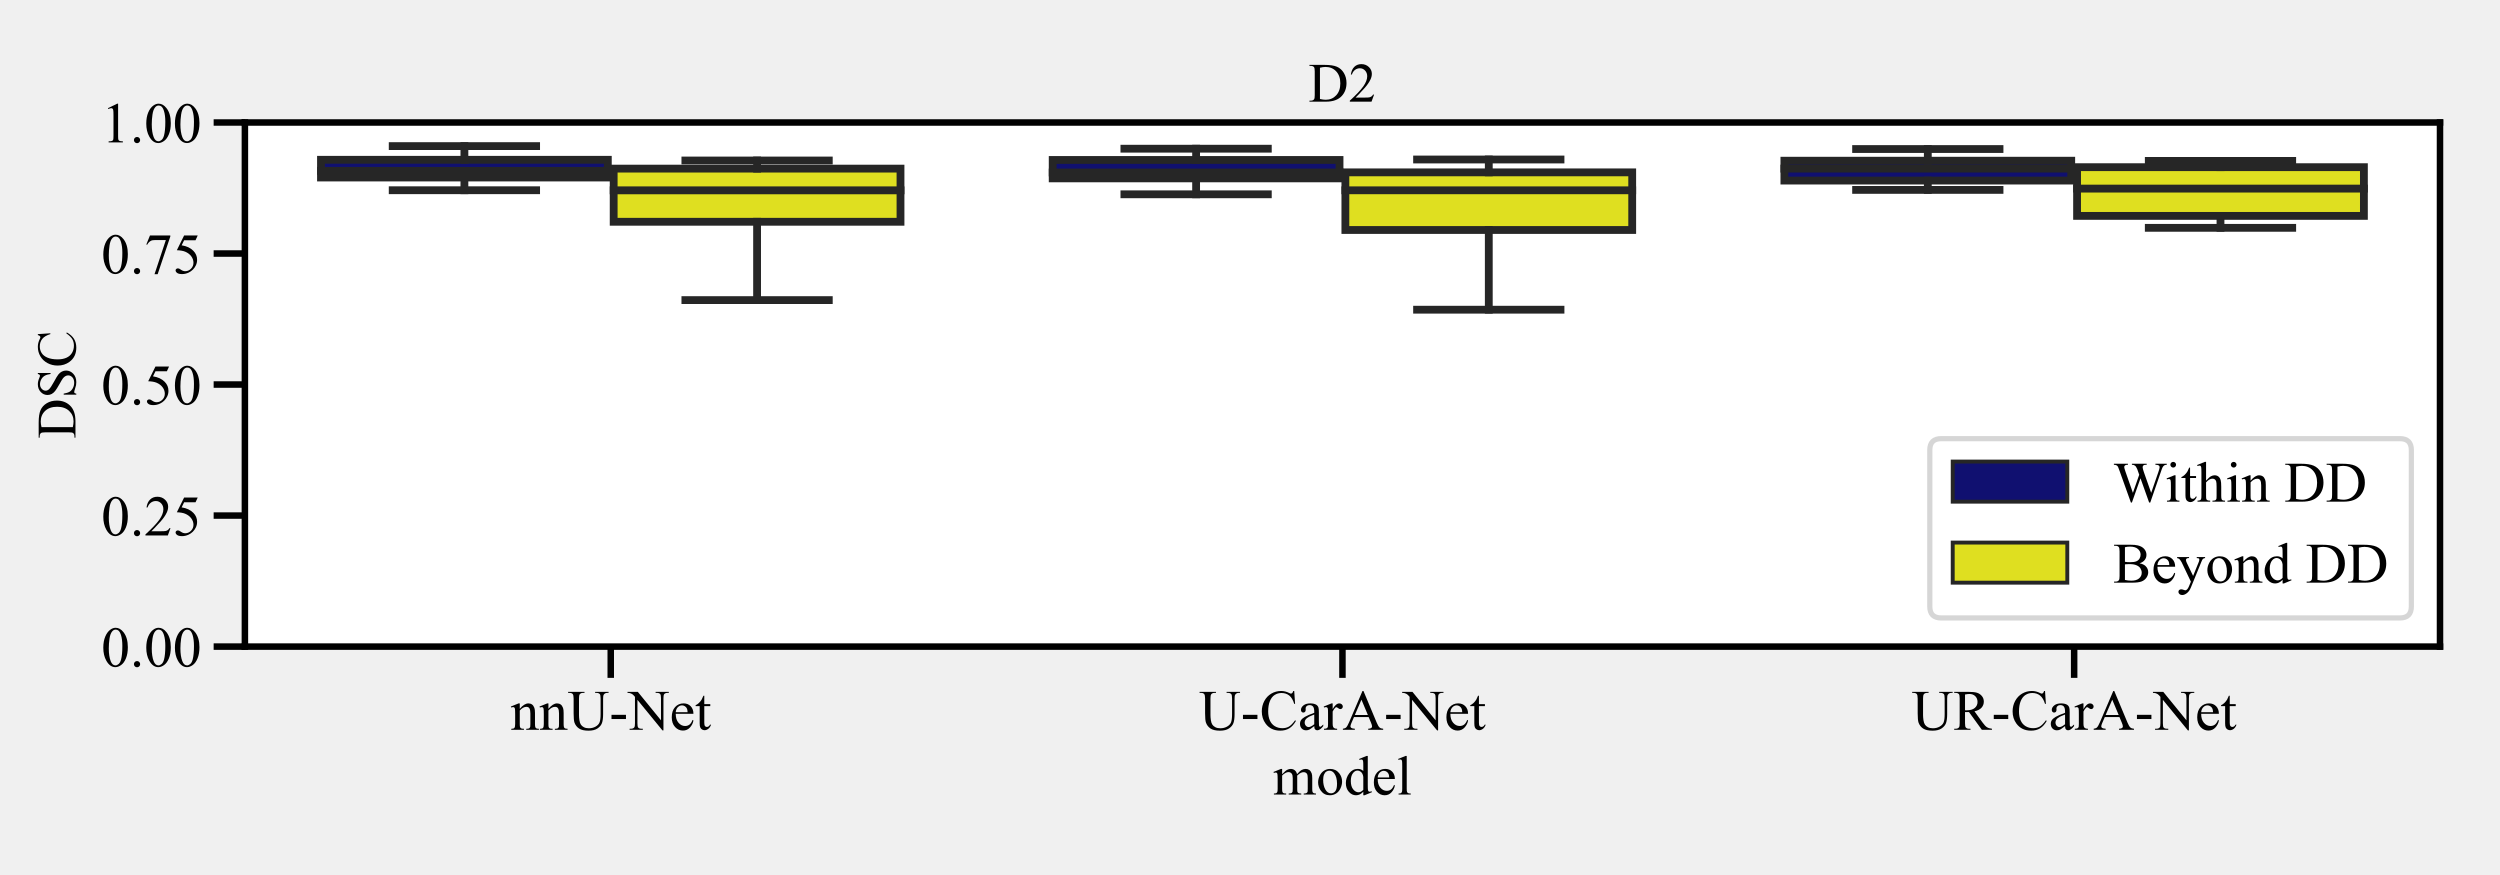
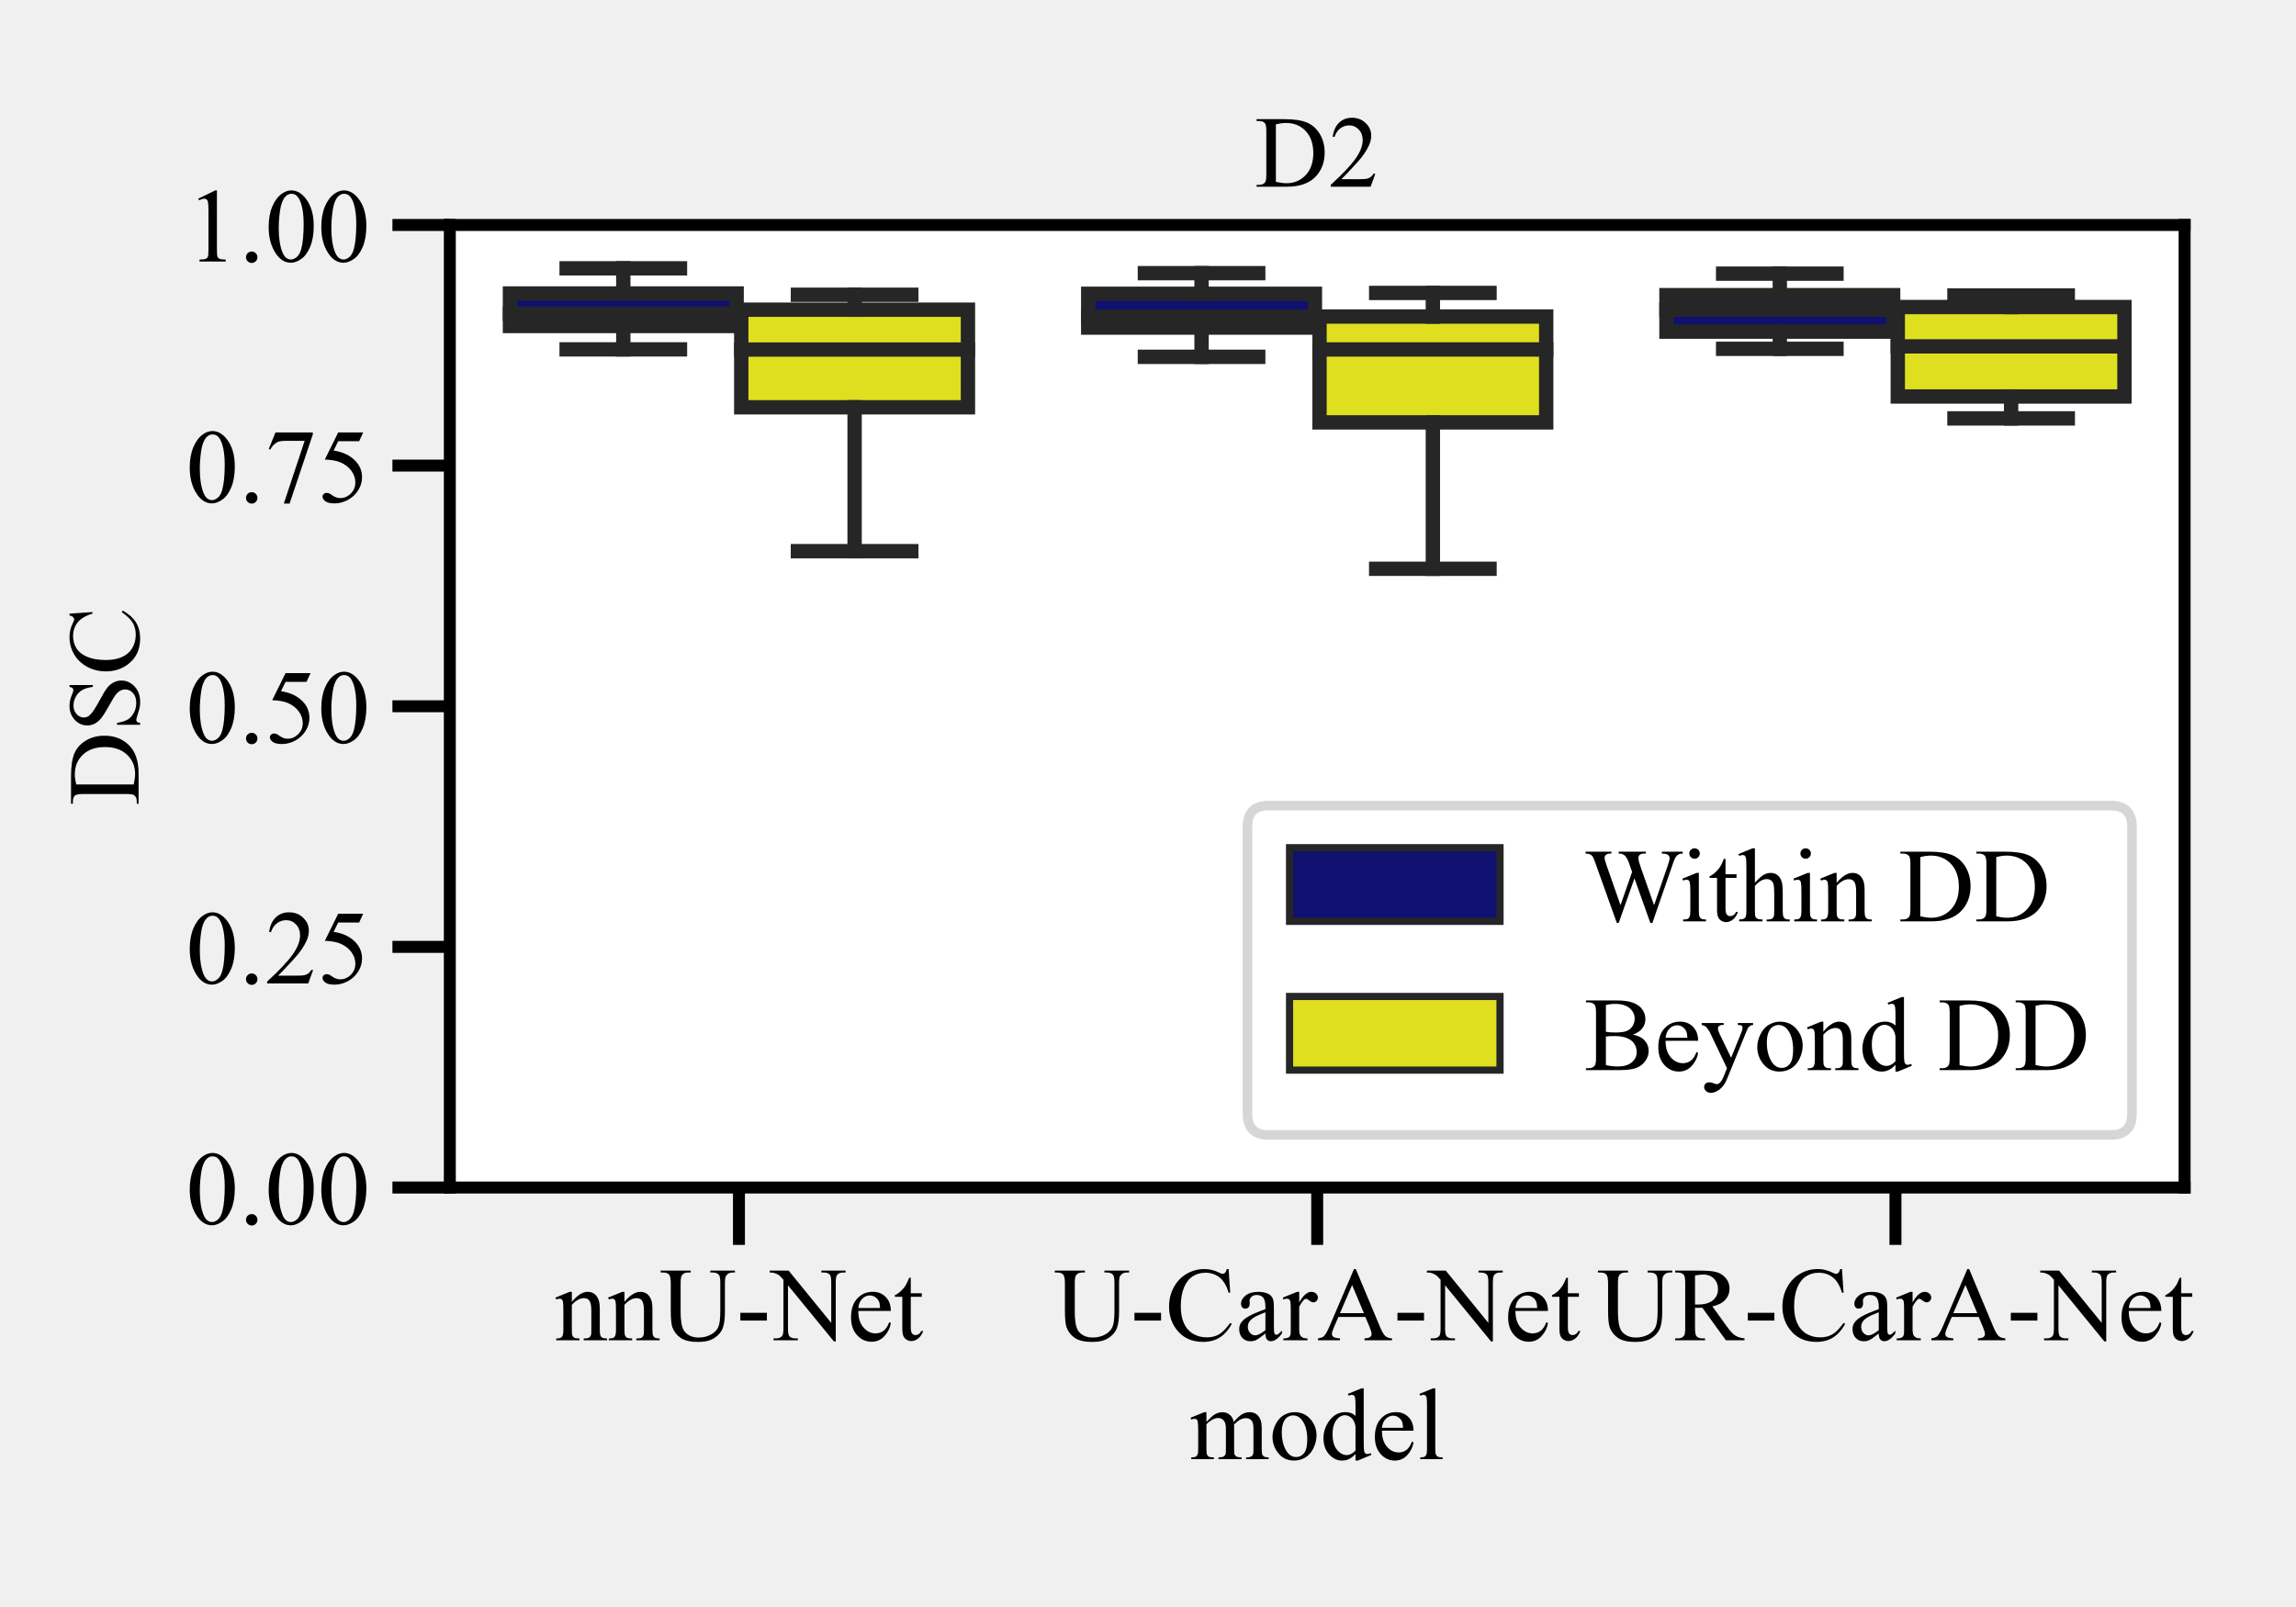
- <svg xmlns="http://www.w3.org/2000/svg" xmlns:xlink="http://www.w3.org/1999/xlink" width="720pt" height="252pt" viewBox="0 0 720 252" version="1.1">
+ <svg xmlns="http://www.w3.org/2000/svg" xmlns:xlink="http://www.w3.org/1999/xlink" width="360pt" height="252pt" viewBox="0 0 360 252" version="1.1">
  <defs>
    <style type="text/css">*{stroke-linejoin: round; stroke-linecap: butt}</style>
  </defs>
  <g id="figure_1">
    <g id="patch_1">
-       <path d="M 0 252  L 720 252  L 720 0  L 0 0  L 0 252  z " style="fill: none" />
+       <path d="M 0 252  L 360 252  L 360 0  L 0 0  L 0 252  z " style="fill: none" />
    </g>
    <g id="axes_1">
      <g id="patch_2">
-         <path d="M 70.53 186.22  L 702.72 186.22  L 702.72 35.28  L 70.53 35.28  z " style="fill: #ffffff" />
+         <path d="M 70.53 186.22  L 342.533 186.22  L 342.533 35.28  L 70.53 35.28  z " style="fill: #ffffff" />
      </g>
      <g id="patch_3">
-         <path d="M 92.446 51.12  L 175.052 51.12  L 175.052 46.022  L 92.446 46.022  L 92.446 51.12  z " clip-path="url(#pc4325a1f5c)" style="fill: #101070; stroke: #262626; stroke-width: 2.25; stroke-linejoin: miter" />
+         <path d="M 79.959 51.12  L 115.501 51.12  L 115.501 46.022  L 79.959 46.022  L 79.959 51.12  z " clip-path="url(#p9174e1ffec)" style="fill: #101070; stroke: #262626; stroke-width: 2.25; stroke-linejoin: miter" />
      </g>
      <g id="patch_4">
-         <path d="M 176.738 63.871  L 259.344 63.871  L 259.344 48.563  L 176.738 48.563  L 176.738 63.871  z " clip-path="url(#pc4325a1f5c)" style="fill: #dfdf20; stroke: #262626; stroke-width: 2.25; stroke-linejoin: miter" />
+         <path d="M 116.226 63.871  L 151.768 63.871  L 151.768 48.563  L 116.226 48.563  L 116.226 63.871  z " clip-path="url(#p9174e1ffec)" style="fill: #dfdf20; stroke: #262626; stroke-width: 2.25; stroke-linejoin: miter" />
      </g>
      <g id="patch_5">
-         <path d="M 303.176 51.37  L 385.782 51.37  L 385.782 46.071  L 303.176 46.071  L 303.176 51.37  z " clip-path="url(#pc4325a1f5c)" style="fill: #101070; stroke: #262626; stroke-width: 2.25; stroke-linejoin: miter" />
+         <path d="M 170.627 51.37  L 206.169 51.37  L 206.169 46.071  L 170.627 46.071  L 170.627 51.37  z " clip-path="url(#p9174e1ffec)" style="fill: #101070; stroke: #262626; stroke-width: 2.25; stroke-linejoin: miter" />
      </g>
      <g id="patch_6">
-         <path d="M 387.468 66.237  L 470.074 66.237  L 470.074 49.638  L 387.468 49.638  L 387.468 66.237  z " clip-path="url(#pc4325a1f5c)" style="fill: #dfdf20; stroke: #262626; stroke-width: 2.25; stroke-linejoin: miter" />
+         <path d="M 206.894 66.237  L 242.436 66.237  L 242.436 49.638  L 206.894 49.638  L 206.894 66.237  z " clip-path="url(#p9174e1ffec)" style="fill: #dfdf20; stroke: #262626; stroke-width: 2.25; stroke-linejoin: miter" />
      </g>
      <g id="patch_7">
-         <path d="M 513.906 52.004  L 596.512 52.004  L 596.512 46.284  L 513.906 46.284  L 513.906 52.004  z " clip-path="url(#pc4325a1f5c)" style="fill: #101070; stroke: #262626; stroke-width: 2.25; stroke-linejoin: miter" />
+         <path d="M 261.294 52.004  L 296.836 52.004  L 296.836 46.284  L 261.294 46.284  L 261.294 52.004  z " clip-path="url(#p9174e1ffec)" style="fill: #101070; stroke: #262626; stroke-width: 2.25; stroke-linejoin: miter" />
      </g>
      <g id="patch_8">
-         <path d="M 598.198 62.176  L 680.804 62.176  L 680.804 48.147  L 598.198 48.147  L 598.198 62.176  z " clip-path="url(#pc4325a1f5c)" style="fill: #dfdf20; stroke: #262626; stroke-width: 2.25; stroke-linejoin: miter" />
+         <path d="M 297.561 62.176  L 333.103 62.176  L 333.103 48.147  L 297.561 48.147  L 297.561 62.176  z " clip-path="url(#p9174e1ffec)" style="fill: #dfdf20; stroke: #262626; stroke-width: 2.25; stroke-linejoin: miter" />
      </g>
      <g id="patch_9">
-         <path d="M 175.895 186.22  L 175.895 186.22  L 175.895 186.22  L 175.895 186.22  z " clip-path="url(#pc4325a1f5c)" style="fill: #101070; stroke: #262626; stroke-width: 1.125; stroke-linejoin: miter" />
+         <path d="M 115.864 186.22  L 115.864 186.22  L 115.864 186.22  L 115.864 186.22  z " clip-path="url(#p9174e1ffec)" style="fill: #101070; stroke: #262626; stroke-width: 1.125; stroke-linejoin: miter" />
      </g>
      <g id="patch_10">
-         <path d="M 175.895 186.22  L 175.895 186.22  L 175.895 186.22  L 175.895 186.22  z " clip-path="url(#pc4325a1f5c)" style="fill: #dfdf20; stroke: #262626; stroke-width: 1.125; stroke-linejoin: miter" />
+         <path d="M 115.864 186.22  L 115.864 186.22  L 115.864 186.22  L 115.864 186.22  z " clip-path="url(#p9174e1ffec)" style="fill: #dfdf20; stroke: #262626; stroke-width: 1.125; stroke-linejoin: miter" />
      </g>
      <g id="matplotlib.axis_1">
        <g id="xtick_1">
          <g id="line2d_1">
            <defs>
-               <path id="m56b813effb" d="M 0 0  L 0 9  " style="stroke: #000000; stroke-width: 1.875" />
-             </defs>
-             <g>
-               <use xlink:href="#m56b813effb" x="175.895" y="186.22" style="stroke: #000000; stroke-width: 1.875" />
+               <path id="mfddfbe7cf3" d="M 0 0  L 0 9  " style="stroke: #000000; stroke-width: 1.875" />
+             </defs>
+             <g>
+               <use xlink:href="#mfddfbe7cf3" x="115.864" y="186.22" style="stroke: #000000; stroke-width: 1.875" />
            </g>
          </g>
          <g id="text_1">
-             <g transform="translate(147.0277 210.1772)scale(0.165 -0.165)">
+             <g transform="translate(86.99648 210.1772)scale(0.165 -0.165)">
              <defs>
                <path id="TimesNewRomanPSMT-6e" d="M 1034 2341  Q 1538 2947 1994 2947  Q 2228 2947 2397 2830  Q 2566 2713 2666 2444  Q 2734 2256 2734 1869  L 2734 647  Q 2734 375 2778 278  Q 2813 200 2889 156  Q 2966 113 3172 113  L 3172 0  L 1756 0  L 1756 113  L 1816 113  Q 2016 113 2095 173  Q 2175 234 2206 353  Q 2219 400 2219 647  L 2219 1819  Q 2219 2209 2117 2386  Q 2016 2563 1775 2563  Q 1403 2563 1034 2156  L 1034 647  Q 1034 356 1069 288  Q 1113 197 1189 155  Q 1266 113 1500 113  L 1500 0  L 84 0  L 84 113  L 147 113  Q 366 113 442 223  Q 519 334 519 647  L 519 1709  Q 519 2225 495 2337  Q 472 2450 423 2490  Q 375 2531 294 2531  Q 206 2531 84 2484  L 38 2597  L 900 2947  L 1034 2947  L 1034 2341  z " transform="scale(0.015625)" />
                <path id="TimesNewRomanPSMT-55" d="M 3053 4122  L 3053 4238  L 4553 4238  L 4553 4122  L 4394 4122  Q 4144 4122 4009 3913  Q 3944 3816 3944 3463  L 3944 1744  Q 3944 1106 3817 754  Q 3691 403 3320 151  Q 2950 -100 2313 -100  Q 1619 -100 1259 140  Q 900 381 750 788  Q 650 1066 650 1831  L 650 3488  Q 650 3878 542 4000  Q 434 4122 194 4122  L 34 4122  L 34 4238  L 1866 4238  L 1866 4122  L 1703 4122  Q 1441 4122 1328 3956  Q 1250 3844 1250 3488  L 1250 1641  Q 1250 1394 1295 1075  Q 1341 756 1459 578  Q 1578 400 1801 284  Q 2025 169 2350 169  Q 2766 169 3094 350  Q 3422 531 3542 814  Q 3663 1097 3663 1772  L 3663 3488  Q 3663 3884 3575 3984  Q 3453 4122 3213 4122  L 3053 4122  z " transform="scale(0.015625)" />
                <path id="TimesNewRomanPSMT-2d" d="M 259 1672  L 1875 1672  L 1875 1200  L 259 1200  L 259 1672  z " transform="scale(0.015625)" />
                <path id="TimesNewRomanPSMT-4e" d="M -84 4238  L 1066 4238  L 3656 1059  L 3656 3503  Q 3656 3894 3569 3991  Q 3453 4122 3203 4122  L 3056 4122  L 3056 4238  L 4531 4238  L 4531 4122  L 4381 4122  Q 4113 4122 4000 3959  Q 3931 3859 3931 3503  L 3931 -69  L 3819 -69  L 1025 3344  L 1025 734  Q 1025 344 1109 247  Q 1228 116 1475 116  L 1625 116  L 1625 0  L 150 0  L 150 116  L 297 116  Q 569 116 681 278  Q 750 378 750 734  L 750 3681  Q 566 3897 470 3965  Q 375 4034 191 4094  Q 100 4122 -84 4122  L -84 4238  z " transform="scale(0.015625)" />
                <path id="TimesNewRomanPSMT-65" d="M 681 1784  Q 678 1147 991 784  Q 1303 422 1725 422  Q 2006 422 2214 576  Q 2422 731 2563 1106  L 2659 1044  Q 2594 616 2278 264  Q 1963 -88 1488 -88  Q 972 -88 605 314  Q 238 716 238 1394  Q 238 2128 614 2539  Q 991 2950 1559 2950  Q 2041 2950 2350 2633  Q 2659 2316 2659 1784  L 681 1784  z M 681 1966  L 2006 1966  Q 1991 2241 1941 2353  Q 1863 2528 1708 2628  Q 1553 2728 1384 2728  Q 1125 2728 920 2526  Q 716 2325 681 1966  z " transform="scale(0.015625)" />
                <path id="TimesNewRomanPSMT-74" d="M 1031 3803  L 1031 2863  L 1700 2863  L 1700 2644  L 1031 2644  L 1031 788  Q 1031 509 1111 412  Q 1191 316 1316 316  Q 1419 316 1516 380  Q 1613 444 1666 569  L 1788 569  Q 1678 263 1478 108  Q 1278 -47 1066 -47  Q 922 -47 784 33  Q 647 113 581 261  Q 516 409 516 719  L 516 2644  L 63 2644  L 63 2747  Q 234 2816 414 2980  Q 594 3144 734 3369  Q 806 3488 934 3803  L 1031 3803  z " transform="scale(0.015625)" />
              </defs>
              <use xlink:href="#TimesNewRomanPSMT-6e" />
              <use xlink:href="#TimesNewRomanPSMT-6e" x="50" />
              <use xlink:href="#TimesNewRomanPSMT-55" x="100" />
              <use xlink:href="#TimesNewRomanPSMT-2d" x="172.217" />
              <use xlink:href="#TimesNewRomanPSMT-4e" x="205.518" />
              <use xlink:href="#TimesNewRomanPSMT-65" x="277.734" />
              <use xlink:href="#TimesNewRomanPSMT-74" x="322.119" />
            </g>
          </g>
        </g>
        <g id="xtick_2">
          <g id="line2d_2">
            <g>
-               <use xlink:href="#m56b813effb" x="386.625" y="186.22" style="stroke: #000000; stroke-width: 1.875" />
+               <use xlink:href="#mfddfbe7cf3" x="206.531" y="186.22" style="stroke: #000000; stroke-width: 1.875" />
            </g>
          </g>
          <g id="text_2">
-             <g transform="translate(345.3905 210.1772)scale(0.165 -0.165)">
+             <g transform="translate(165.2967 210.1772)scale(0.165 -0.165)">
              <defs>
                <path id="TimesNewRomanPSMT-43" d="M 3853 4334  L 3950 2894  L 3853 2894  Q 3659 3541 3300 3825  Q 2941 4109 2438 4109  Q 2016 4109 1675 3895  Q 1334 3681 1139 3212  Q 944 2744 944 2047  Q 944 1472 1128 1050  Q 1313 628 1683 403  Q 2053 178 2528 178  Q 2941 178 3256 354  Q 3572 531 3950 1056  L 4047 994  Q 3728 428 3303 165  Q 2878 -97 2294 -97  Q 1241 -97 663 684  Q 231 1266 231 2053  Q 231 2688 515 3219  Q 800 3750 1298 4042  Q 1797 4334 2388 4334  Q 2847 4334 3294 4109  Q 3425 4041 3481 4041  Q 3566 4041 3628 4100  Q 3709 4184 3744 4334  L 3853 4334  z " transform="scale(0.015625)" />
                <path id="TimesNewRomanPSMT-61" d="M 1822 413  Q 1381 72 1269 19  Q 1100 -59 909 -59  Q 613 -59 420 144  Q 228 347 228 678  Q 228 888 322 1041  Q 450 1253 767 1440  Q 1084 1628 1822 1897  L 1822 2009  Q 1822 2438 1686 2597  Q 1550 2756 1291 2756  Q 1094 2756 978 2650  Q 859 2544 859 2406  L 866 2225  Q 866 2081 792 2003  Q 719 1925 600 1925  Q 484 1925 411 2006  Q 338 2088 338 2228  Q 338 2497 613 2722  Q 888 2947 1384 2947  Q 1766 2947 2009 2819  Q 2194 2722 2281 2516  Q 2338 2381 2338 1966  L 2338 994  Q 2338 584 2353 492  Q 2369 400 2405 369  Q 2441 338 2488 338  Q 2538 338 2575 359  Q 2641 400 2828 588  L 2828 413  Q 2478 -56 2159 -56  Q 2006 -56 1915 50  Q 1825 156 1822 413  z M 1822 616  L 1822 1706  Q 1350 1519 1213 1441  Q 966 1303 859 1153  Q 753 1003 753 825  Q 753 600 887 451  Q 1022 303 1197 303  Q 1434 303 1822 616  z " transform="scale(0.015625)" />
                <path id="TimesNewRomanPSMT-72" d="M 1038 2947  L 1038 2303  Q 1397 2947 1775 2947  Q 1947 2947 2059 2842  Q 2172 2738 2172 2600  Q 2172 2478 2090 2393  Q 2009 2309 1897 2309  Q 1788 2309 1652 2417  Q 1516 2525 1450 2525  Q 1394 2525 1328 2463  Q 1188 2334 1038 2041  L 1038 669  Q 1038 431 1097 309  Q 1138 225 1241 169  Q 1344 113 1538 113  L 1538 0  L 72 0  L 72 113  Q 291 113 397 181  Q 475 231 506 341  Q 522 394 522 644  L 522 1753  Q 522 2253 501 2348  Q 481 2444 426 2487  Q 372 2531 291 2531  Q 194 2531 72 2484  L 41 2597  L 906 2947  L 1038 2947  z " transform="scale(0.015625)" />
                <path id="TimesNewRomanPSMT-41" d="M 2928 1419  L 1288 1419  L 1000 750  Q 894 503 894 381  Q 894 284 986 211  Q 1078 138 1384 116  L 1384 0  L 50 0  L 50 116  Q 316 163 394 238  Q 553 388 747 847  L 2238 4334  L 2347 4334  L 3822 809  Q 4000 384 4145 257  Q 4291 131 4550 116  L 4550 0  L 2878 0  L 2878 116  Q 3131 128 3220 200  Q 3309 272 3309 375  Q 3309 513 3184 809  L 2928 1419  z M 2841 1650  L 2122 3363  L 1384 1650  L 2841 1650  z " transform="scale(0.015625)" />
              </defs>
              <use xlink:href="#TimesNewRomanPSMT-55" />
              <use xlink:href="#TimesNewRomanPSMT-2d" x="72.217" />
              <use xlink:href="#TimesNewRomanPSMT-43" x="105.518" />
              <use xlink:href="#TimesNewRomanPSMT-61" x="172.217" />
              <use xlink:href="#TimesNewRomanPSMT-72" x="216.602" />
              <use xlink:href="#TimesNewRomanPSMT-41" x="249.902" />
              <use xlink:href="#TimesNewRomanPSMT-2d" x="322.119" />
              <use xlink:href="#TimesNewRomanPSMT-4e" x="355.42" />
              <use xlink:href="#TimesNewRomanPSMT-65" x="427.637" />
              <use xlink:href="#TimesNewRomanPSMT-74" x="472.021" />
            </g>
          </g>
        </g>
        <g id="xtick_3">
          <g id="line2d_3">
            <g>
-               <use xlink:href="#m56b813effb" x="597.355" y="186.22" style="stroke: #000000; stroke-width: 1.875" />
+               <use xlink:href="#mfddfbe7cf3" x="297.199" y="186.22" style="stroke: #000000; stroke-width: 1.875" />
            </g>
          </g>
          <g id="text_3">
-             <g transform="translate(550.6175 210.1772)scale(0.165 -0.165)">
+             <g transform="translate(250.4612 210.1772)scale(0.165 -0.165)">
              <defs>
                <path id="TimesNewRomanPSMT-52" d="M 4325 0  L 3194 0  L 1759 1981  Q 1600 1975 1500 1975  Q 1459 1975 1412 1976  Q 1366 1978 1316 1981  L 1316 750  Q 1316 350 1403 253  Q 1522 116 1759 116  L 1925 116  L 1925 0  L 109 0  L 109 116  L 269 116  Q 538 116 653 291  Q 719 388 719 750  L 719 3488  Q 719 3888 631 3984  Q 509 4122 269 4122  L 109 4122  L 109 4238  L 1653 4238  Q 2328 4238 2648 4139  Q 2969 4041 3192 3777  Q 3416 3513 3416 3147  Q 3416 2756 3161 2468  Q 2906 2181 2372 2063  L 3247 847  Q 3547 428 3762 290  Q 3978 153 4325 116  L 4325 0  z M 1316 2178  Q 1375 2178 1419 2176  Q 1463 2175 1491 2175  Q 2097 2175 2405 2437  Q 2713 2700 2713 3106  Q 2713 3503 2464 3751  Q 2216 4000 1806 4000  Q 1625 4000 1316 3941  L 1316 2178  z " transform="scale(0.015625)" />
              </defs>
              <use xlink:href="#TimesNewRomanPSMT-55" />
              <use xlink:href="#TimesNewRomanPSMT-52" x="72.217" />
              <use xlink:href="#TimesNewRomanPSMT-2d" x="138.916" />
              <use xlink:href="#TimesNewRomanPSMT-43" x="172.217" />
              <use xlink:href="#TimesNewRomanPSMT-61" x="238.916" />
              <use xlink:href="#TimesNewRomanPSMT-72" x="283.301" />
              <use xlink:href="#TimesNewRomanPSMT-41" x="316.602" />
              <use xlink:href="#TimesNewRomanPSMT-2d" x="388.818" />
              <use xlink:href="#TimesNewRomanPSMT-4e" x="422.119" />
              <use xlink:href="#TimesNewRomanPSMT-65" x="494.336" />
              <use xlink:href="#TimesNewRomanPSMT-74" x="538.721" />
            </g>
          </g>
        </g>
        <g id="text_4">
-           <g transform="translate(366.6288 228.8166)scale(0.16 -0.16)">
+           <g transform="translate(186.535 228.8166)scale(0.16 -0.16)">
            <defs>
              <path id="TimesNewRomanPSMT-6d" d="M 1050 2338  Q 1363 2650 1419 2697  Q 1559 2816 1721 2881  Q 1884 2947 2044 2947  Q 2313 2947 2506 2790  Q 2700 2634 2766 2338  Q 3088 2713 3309 2830  Q 3531 2947 3766 2947  Q 3994 2947 4170 2830  Q 4347 2713 4450 2447  Q 4519 2266 4519 1878  L 4519 647  Q 4519 378 4559 278  Q 4591 209 4675 161  Q 4759 113 4950 113  L 4950 0  L 3538 0  L 3538 113  L 3597 113  Q 3781 113 3884 184  Q 3956 234 3988 344  Q 4000 397 4000 647  L 4000 1878  Q 4000 2228 3916 2372  Q 3794 2572 3525 2572  Q 3359 2572 3192 2489  Q 3025 2406 2788 2181  L 2781 2147  L 2788 2013  L 2788 647  Q 2788 353 2820 281  Q 2853 209 2943 161  Q 3034 113 3253 113  L 3253 0  L 1806 0  L 1806 113  Q 2044 113 2133 169  Q 2222 225 2256 338  Q 2272 391 2272 647  L 2272 1878  Q 2272 2228 2169 2381  Q 2031 2581 1784 2581  Q 1616 2581 1450 2491  Q 1191 2353 1050 2181  L 1050 647  Q 1050 366 1089 281  Q 1128 197 1204 155  Q 1281 113 1516 113  L 1516 0  L 100 0  L 100 113  Q 297 113 375 155  Q 453 197 493 289  Q 534 381 534 647  L 534 1741  Q 534 2213 506 2350  Q 484 2453 437 2492  Q 391 2531 309 2531  Q 222 2531 100 2484  L 53 2597  L 916 2947  L 1050 2947  L 1050 2338  z " transform="scale(0.015625)" />
              <path id="TimesNewRomanPSMT-6f" d="M 1600 2947  Q 2250 2947 2644 2453  Q 2978 2031 2978 1484  Q 2978 1100 2793 706  Q 2609 313 2286 112  Q 1963 -88 1566 -88  Q 919 -88 538 428  Q 216 863 216 1403  Q 216 1797 411 2186  Q 606 2575 925 2761  Q 1244 2947 1600 2947  z M 1503 2744  Q 1338 2744 1170 2645  Q 1003 2547 900 2300  Q 797 2053 797 1666  Q 797 1041 1045 587  Q 1294 134 1700 134  Q 2003 134 2200 384  Q 2397 634 2397 1244  Q 2397 2006 2069 2444  Q 1847 2744 1503 2744  z " transform="scale(0.015625)" />
              <path id="TimesNewRomanPSMT-64" d="M 2222 322  Q 2013 103 1813 7  Q 1613 -88 1381 -88  Q 913 -88 563 304  Q 213 697 213 1313  Q 213 1928 600 2439  Q 988 2950 1597 2950  Q 1975 2950 2222 2709  L 2222 3238  Q 2222 3728 2198 3840  Q 2175 3953 2125 3993  Q 2075 4034 2000 4034  Q 1919 4034 1784 3984  L 1744 4094  L 2597 4444  L 2738 4444  L 2738 1134  Q 2738 631 2761 520  Q 2784 409 2836 365  Q 2888 322 2956 322  Q 3041 322 3181 375  L 3216 266  L 2366 -88  L 2222 -88  L 2222 322  z M 2222 541  L 2222 2016  Q 2203 2228 2109 2403  Q 2016 2578 1861 2667  Q 1706 2756 1559 2756  Q 1284 2756 1069 2509  Q 784 2184 784 1559  Q 784 928 1059 592  Q 1334 256 1672 256  Q 1956 256 2222 541  z " transform="scale(0.015625)" />
              <path id="TimesNewRomanPSMT-6c" d="M 1184 4444  L 1184 647  Q 1184 378 1223 290  Q 1263 203 1344 158  Q 1425 113 1647 113  L 1647 0  L 244 0  L 244 113  Q 441 113 512 153  Q 584 194 625 287  Q 666 381 666 647  L 666 3247  Q 666 3731 644 3842  Q 622 3953 573 3993  Q 525 4034 450 4034  Q 369 4034 244 3984  L 191 4094  L 1044 4444  L 1184 4444  z " transform="scale(0.015625)" />
            </defs>
            <use xlink:href="#TimesNewRomanPSMT-6d" />
            <use xlink:href="#TimesNewRomanPSMT-6f" x="77.783" />
            <use xlink:href="#TimesNewRomanPSMT-64" x="127.783" />
            <use xlink:href="#TimesNewRomanPSMT-65" x="177.783" />
            <use xlink:href="#TimesNewRomanPSMT-6c" x="222.168" />
          </g>
        </g>
      </g>
      <g id="matplotlib.axis_2">
        <g id="ytick_1">
          <g id="line2d_4">
            <defs>
-               <path id="mbb228cea34" d="M 0 0  L -9 0  " style="stroke: #000000; stroke-width: 1.875" />
-             </defs>
-             <g>
-               <use xlink:href="#mbb228cea34" x="70.53" y="186.22" style="stroke: #000000; stroke-width: 1.875" />
+               <path id="m849ef191fd" d="M 0 0  L -9 0  " style="stroke: #000000; stroke-width: 1.875" />
+             </defs>
+             <g>
+               <use xlink:href="#m849ef191fd" x="70.53" y="186.22" style="stroke: #000000; stroke-width: 1.875" />
            </g>
          </g>
          <g id="text_5">
            <g transform="translate(29.155 191.9486)scale(0.165 -0.165)">
              <defs>
                <path id="TimesNewRomanPSMT-30" d="M 231 2094  Q 231 2819 450 3342  Q 669 3866 1031 4122  Q 1313 4325 1613 4325  Q 2100 4325 2488 3828  Q 2972 3213 2972 2159  Q 2972 1422 2759 906  Q 2547 391 2217 158  Q 1888 -75 1581 -75  Q 975 -75 572 641  Q 231 1244 231 2094  z M 844 2016  Q 844 1141 1059 588  Q 1238 122 1591 122  Q 1759 122 1940 273  Q 2122 425 2216 781  Q 2359 1319 2359 2297  Q 2359 3022 2209 3506  Q 2097 3866 1919 4016  Q 1791 4119 1609 4119  Q 1397 4119 1231 3928  Q 1006 3669 925 3112  Q 844 2556 844 2016  z " transform="scale(0.015625)" />
                <path id="TimesNewRomanPSMT-2e" d="M 800 606  Q 947 606 1047 504  Q 1147 403 1147 259  Q 1147 116 1045 14  Q 944 -88 800 -88  Q 656 -88 554 14  Q 453 116 453 259  Q 453 406 554 506  Q 656 606 800 606  z " transform="scale(0.015625)" />
              </defs>
              <use xlink:href="#TimesNewRomanPSMT-30" />
              <use xlink:href="#TimesNewRomanPSMT-2e" x="50" />
              <use xlink:href="#TimesNewRomanPSMT-30" x="75" />
              <use xlink:href="#TimesNewRomanPSMT-30" x="125" />
            </g>
          </g>
        </g>
        <g id="ytick_2">
          <g id="line2d_5">
            <g>
-               <use xlink:href="#mbb228cea34" x="70.53" y="148.485" style="stroke: #000000; stroke-width: 1.875" />
+               <use xlink:href="#m849ef191fd" x="70.53" y="148.485" style="stroke: #000000; stroke-width: 1.875" />
            </g>
          </g>
          <g id="text_6">
            <g transform="translate(29.155 154.2136)scale(0.165 -0.165)">
              <defs>
                <path id="TimesNewRomanPSMT-32" d="M 2934 816  L 2638 0  L 138 0  L 138 116  Q 1241 1122 1691 1759  Q 2141 2397 2141 2925  Q 2141 3328 1894 3587  Q 1647 3847 1303 3847  Q 991 3847 742 3664  Q 494 3481 375 3128  L 259 3128  Q 338 3706 661 4015  Q 984 4325 1469 4325  Q 1984 4325 2329 3994  Q 2675 3663 2675 3213  Q 2675 2891 2525 2569  Q 2294 2063 1775 1497  Q 997 647 803 472  L 1909 472  Q 2247 472 2383 497  Q 2519 522 2628 598  Q 2738 675 2819 816  L 2934 816  z " transform="scale(0.015625)" />
                <path id="TimesNewRomanPSMT-35" d="M 2778 4238  L 2534 3706  L 1259 3706  L 981 3138  Q 1809 3016 2294 2522  Q 2709 2097 2709 1522  Q 2709 1188 2573 903  Q 2438 619 2231 419  Q 2025 219 1772 97  Q 1413 -75 1034 -75  Q 653 -75 479 54  Q 306 184 306 341  Q 306 428 378 495  Q 450 563 559 563  Q 641 563 702 538  Q 763 513 909 409  Q 1144 247 1384 247  Q 1750 247 2026 523  Q 2303 800 2303 1197  Q 2303 1581 2056 1914  Q 1809 2247 1375 2428  Q 1034 2569 447 2591  L 1259 4238  L 2778 4238  z " transform="scale(0.015625)" />
              </defs>
              <use xlink:href="#TimesNewRomanPSMT-30" />
              <use xlink:href="#TimesNewRomanPSMT-2e" x="50" />
              <use xlink:href="#TimesNewRomanPSMT-32" x="75" />
              <use xlink:href="#TimesNewRomanPSMT-35" x="125" />
            </g>
          </g>
        </g>
        <g id="ytick_3">
          <g id="line2d_6">
            <g>
-               <use xlink:href="#mbb228cea34" x="70.53" y="110.75" style="stroke: #000000; stroke-width: 1.875" />
+               <use xlink:href="#m849ef191fd" x="70.53" y="110.75" style="stroke: #000000; stroke-width: 1.875" />
            </g>
          </g>
          <g id="text_7">
            <g transform="translate(29.155 116.4786)scale(0.165 -0.165)">
              <use xlink:href="#TimesNewRomanPSMT-30" />
              <use xlink:href="#TimesNewRomanPSMT-2e" x="50" />
              <use xlink:href="#TimesNewRomanPSMT-35" x="75" />
              <use xlink:href="#TimesNewRomanPSMT-30" x="125" />
            </g>
          </g>
        </g>
        <g id="ytick_4">
          <g id="line2d_7">
            <g>
-               <use xlink:href="#mbb228cea34" x="70.53" y="73.015" style="stroke: #000000; stroke-width: 1.875" />
+               <use xlink:href="#m849ef191fd" x="70.53" y="73.015" style="stroke: #000000; stroke-width: 1.875" />
            </g>
          </g>
          <g id="text_8">
            <g transform="translate(29.155 78.74359)scale(0.165 -0.165)">
              <defs>
                <path id="TimesNewRomanPSMT-37" d="M 644 4238  L 2916 4238  L 2916 4119  L 1503 -88  L 1153 -88  L 2419 3728  L 1253 3728  Q 900 3728 750 3644  Q 488 3500 328 3200  L 238 3234  L 644 4238  z " transform="scale(0.015625)" />
              </defs>
              <use xlink:href="#TimesNewRomanPSMT-30" />
              <use xlink:href="#TimesNewRomanPSMT-2e" x="50" />
              <use xlink:href="#TimesNewRomanPSMT-37" x="75" />
              <use xlink:href="#TimesNewRomanPSMT-35" x="125" />
            </g>
          </g>
        </g>
        <g id="ytick_5">
          <g id="line2d_8">
            <g>
-               <use xlink:href="#mbb228cea34" x="70.53" y="35.28" style="stroke: #000000; stroke-width: 1.875" />
+               <use xlink:href="#m849ef191fd" x="70.53" y="35.28" style="stroke: #000000; stroke-width: 1.875" />
            </g>
          </g>
          <g id="text_9">
            <g transform="translate(29.155 41.00859)scale(0.165 -0.165)">
              <defs>
                <path id="TimesNewRomanPSMT-31" d="M 750 3822  L 1781 4325  L 1884 4325  L 1884 747  Q 1884 391 1914 303  Q 1944 216 2037 169  Q 2131 122 2419 116  L 2419 0  L 825 0  L 825 116  Q 1125 122 1212 167  Q 1300 213 1334 289  Q 1369 366 1369 747  L 1369 3034  Q 1369 3497 1338 3628  Q 1316 3728 1258 3775  Q 1200 3822 1119 3822  Q 1003 3822 797 3725  L 750 3822  z " transform="scale(0.015625)" />
              </defs>
              <use xlink:href="#TimesNewRomanPSMT-31" />
              <use xlink:href="#TimesNewRomanPSMT-2e" x="50" />
              <use xlink:href="#TimesNewRomanPSMT-30" x="75" />
              <use xlink:href="#TimesNewRomanPSMT-30" x="125" />
            </g>
          </g>
        </g>
        <g id="text_10">
          <g transform="translate(21.7325 126.3125)rotate(-90)scale(0.16 -0.16)">
            <defs>
              <path id="TimesNewRomanPSMT-44" d="M 109 0  L 109 116  L 269 116  Q 538 116 650 288  Q 719 391 719 750  L 719 3488  Q 719 3884 631 3984  Q 509 4122 269 4122  L 109 4122  L 109 4238  L 1834 4238  Q 2784 4238 3279 4022  Q 3775 3806 4076 3303  Q 4378 2800 4378 2141  Q 4378 1256 3841 663  Q 3238 0 2003 0  L 109 0  z M 1319 306  Q 1716 219 1984 219  Q 2709 219 3187 728  Q 3666 1238 3666 2109  Q 3666 2988 3187 3494  Q 2709 4000 1959 4000  Q 1678 4000 1319 3909  L 1319 306  z " transform="scale(0.015625)" />
              <path id="TimesNewRomanPSMT-53" d="M 2934 4334  L 2934 2869  L 2819 2869  Q 2763 3291 2617 3541  Q 2472 3791 2203 3937  Q 1934 4084 1647 4084  Q 1322 4084 1109 3886  Q 897 3688 897 3434  Q 897 3241 1031 3081  Q 1225 2847 1953 2456  Q 2547 2138 2764 1967  Q 2981 1797 3098 1565  Q 3216 1334 3216 1081  Q 3216 600 2842 251  Q 2469 -97 1881 -97  Q 1697 -97 1534 -69  Q 1438 -53 1133 45  Q 828 144 747 144  Q 669 144 623 97  Q 578 50 556 -97  L 441 -97  L 441 1356  L 556 1356  Q 638 900 775 673  Q 913 447 1195 297  Q 1478 147 1816 147  Q 2206 147 2432 353  Q 2659 559 2659 841  Q 2659 997 2573 1156  Q 2488 1316 2306 1453  Q 2184 1547 1640 1851  Q 1097 2156 867 2337  Q 638 2519 519 2737  Q 400 2956 400 3219  Q 400 3675 750 4004  Q 1100 4334 1641 4334  Q 1978 4334 2356 4169  Q 2531 4091 2603 4091  Q 2684 4091 2736 4139  Q 2788 4188 2819 4334  L 2934 4334  z " transform="scale(0.015625)" />
            </defs>
            <use xlink:href="#TimesNewRomanPSMT-44" />
            <use xlink:href="#TimesNewRomanPSMT-53" x="72.217" />
            <use xlink:href="#TimesNewRomanPSMT-43" x="127.832" />
          </g>
        </g>
      </g>
      <g id="line2d_9">
-         <path d="M 133.749 51.12  L 133.749 54.786  " clip-path="url(#pc4325a1f5c)" style="fill: none; stroke: #262626; stroke-width: 2.25; stroke-linecap: square" />
+         <path d="M 97.73 51.12  L 97.73 54.786  " clip-path="url(#p9174e1ffec)" style="fill: none; stroke: #262626; stroke-width: 2.25; stroke-linecap: square" />
      </g>
      <g id="line2d_10">
-         <path d="M 133.749 46.022  L 133.749 42.077  " clip-path="url(#pc4325a1f5c)" style="fill: none; stroke: #262626; stroke-width: 2.25; stroke-linecap: square" />
+         <path d="M 97.73 46.022  L 97.73 42.077  " clip-path="url(#p9174e1ffec)" style="fill: none; stroke: #262626; stroke-width: 2.25; stroke-linecap: square" />
      </g>
      <g id="line2d_11">
-         <path d="M 113.097 54.786  L 154.401 54.786  " clip-path="url(#pc4325a1f5c)" style="fill: none; stroke: #262626; stroke-width: 2.25; stroke-linecap: square" />
+         <path d="M 88.845 54.786  L 106.616 54.786  " clip-path="url(#p9174e1ffec)" style="fill: none; stroke: #262626; stroke-width: 2.25; stroke-linecap: square" />
      </g>
      <g id="line2d_12">
-         <path d="M 113.097 42.077  L 154.401 42.077  " clip-path="url(#pc4325a1f5c)" style="fill: none; stroke: #262626; stroke-width: 2.25; stroke-linecap: square" />
+         <path d="M 88.845 42.077  L 106.616 42.077  " clip-path="url(#p9174e1ffec)" style="fill: none; stroke: #262626; stroke-width: 2.25; stroke-linecap: square" />
      </g>
      <g id="line2d_13">
-         <path d="M 218.041 63.871  L 218.041 86.433  " clip-path="url(#pc4325a1f5c)" style="fill: none; stroke: #262626; stroke-width: 2.25; stroke-linecap: square" />
+         <path d="M 133.997 63.871  L 133.997 86.433  " clip-path="url(#p9174e1ffec)" style="fill: none; stroke: #262626; stroke-width: 2.25; stroke-linecap: square" />
      </g>
      <g id="line2d_14">
-         <path d="M 218.041 48.563  L 218.041 46.227  " clip-path="url(#pc4325a1f5c)" style="fill: none; stroke: #262626; stroke-width: 2.25; stroke-linecap: square" />
+         <path d="M 133.997 48.563  L 133.997 46.227  " clip-path="url(#p9174e1ffec)" style="fill: none; stroke: #262626; stroke-width: 2.25; stroke-linecap: square" />
      </g>
      <g id="line2d_15">
-         <path d="M 197.389 86.433  L 238.693 86.433  " clip-path="url(#pc4325a1f5c)" style="fill: none; stroke: #262626; stroke-width: 2.25; stroke-linecap: square" />
+         <path d="M 125.112 86.433  L 142.883 86.433  " clip-path="url(#p9174e1ffec)" style="fill: none; stroke: #262626; stroke-width: 2.25; stroke-linecap: square" />
      </g>
      <g id="line2d_16">
-         <path d="M 197.389 46.227  L 238.693 46.227  " clip-path="url(#pc4325a1f5c)" style="fill: none; stroke: #262626; stroke-width: 2.25; stroke-linecap: square" />
+         <path d="M 125.112 46.227  L 142.883 46.227  " clip-path="url(#p9174e1ffec)" style="fill: none; stroke: #262626; stroke-width: 2.25; stroke-linecap: square" />
      </g>
      <g id="line2d_17">
-         <path d="M 344.479 51.37  L 344.479 55.953  " clip-path="url(#pc4325a1f5c)" style="fill: none; stroke: #262626; stroke-width: 2.25; stroke-linecap: square" />
+         <path d="M 188.398 51.37  L 188.398 55.953  " clip-path="url(#p9174e1ffec)" style="fill: none; stroke: #262626; stroke-width: 2.25; stroke-linecap: square" />
      </g>
      <g id="line2d_18">
-         <path d="M 344.479 46.071  L 344.479 42.833  " clip-path="url(#pc4325a1f5c)" style="fill: none; stroke: #262626; stroke-width: 2.25; stroke-linecap: square" />
+         <path d="M 188.398 46.071  L 188.398 42.833  " clip-path="url(#p9174e1ffec)" style="fill: none; stroke: #262626; stroke-width: 2.25; stroke-linecap: square" />
      </g>
      <g id="line2d_19">
-         <path d="M 323.827 55.953  L 365.131 55.953  " clip-path="url(#pc4325a1f5c)" style="fill: none; stroke: #262626; stroke-width: 2.25; stroke-linecap: square" />
+         <path d="M 179.512 55.953  L 197.283 55.953  " clip-path="url(#p9174e1ffec)" style="fill: none; stroke: #262626; stroke-width: 2.25; stroke-linecap: square" />
      </g>
      <g id="line2d_20">
-         <path d="M 323.827 42.833  L 365.131 42.833  " clip-path="url(#pc4325a1f5c)" style="fill: none; stroke: #262626; stroke-width: 2.25; stroke-linecap: square" />
+         <path d="M 179.512 42.833  L 197.283 42.833  " clip-path="url(#p9174e1ffec)" style="fill: none; stroke: #262626; stroke-width: 2.25; stroke-linecap: square" />
      </g>
      <g id="line2d_21">
-         <path d="M 428.771 66.237  L 428.771 89.192  " clip-path="url(#pc4325a1f5c)" style="fill: none; stroke: #262626; stroke-width: 2.25; stroke-linecap: square" />
+         <path d="M 224.665 66.237  L 224.665 89.192  " clip-path="url(#p9174e1ffec)" style="fill: none; stroke: #262626; stroke-width: 2.25; stroke-linecap: square" />
      </g>
      <g id="line2d_22">
-         <path d="M 428.771 49.638  L 428.771 45.939  " clip-path="url(#pc4325a1f5c)" style="fill: none; stroke: #262626; stroke-width: 2.25; stroke-linecap: square" />
+         <path d="M 224.665 49.638  L 224.665 45.939  " clip-path="url(#p9174e1ffec)" style="fill: none; stroke: #262626; stroke-width: 2.25; stroke-linecap: square" />
      </g>
      <g id="line2d_23">
-         <path d="M 408.119 89.192  L 449.423 89.192  " clip-path="url(#pc4325a1f5c)" style="fill: none; stroke: #262626; stroke-width: 2.25; stroke-linecap: square" />
+         <path d="M 215.779 89.192  L 233.55 89.192  " clip-path="url(#p9174e1ffec)" style="fill: none; stroke: #262626; stroke-width: 2.25; stroke-linecap: square" />
      </g>
      <g id="line2d_24">
-         <path d="M 408.119 45.939  L 449.423 45.939  " clip-path="url(#pc4325a1f5c)" style="fill: none; stroke: #262626; stroke-width: 2.25; stroke-linecap: square" />
+         <path d="M 215.779 45.939  L 233.55 45.939  " clip-path="url(#p9174e1ffec)" style="fill: none; stroke: #262626; stroke-width: 2.25; stroke-linecap: square" />
      </g>
      <g id="line2d_25">
-         <path d="M 555.209 52.004  L 555.209 54.699  " clip-path="url(#pc4325a1f5c)" style="fill: none; stroke: #262626; stroke-width: 2.25; stroke-linecap: square" />
+         <path d="M 279.065 52.004  L 279.065 54.699  " clip-path="url(#p9174e1ffec)" style="fill: none; stroke: #262626; stroke-width: 2.25; stroke-linecap: square" />
      </g>
      <g id="line2d_26">
-         <path d="M 555.209 46.284  L 555.209 42.914  " clip-path="url(#pc4325a1f5c)" style="fill: none; stroke: #262626; stroke-width: 2.25; stroke-linecap: square" />
+         <path d="M 279.065 46.284  L 279.065 42.914  " clip-path="url(#p9174e1ffec)" style="fill: none; stroke: #262626; stroke-width: 2.25; stroke-linecap: square" />
      </g>
      <g id="line2d_27">
-         <path d="M 534.557 54.699  L 575.861 54.699  " clip-path="url(#pc4325a1f5c)" style="fill: none; stroke: #262626; stroke-width: 2.25; stroke-linecap: square" />
+         <path d="M 270.18 54.699  L 287.951 54.699  " clip-path="url(#p9174e1ffec)" style="fill: none; stroke: #262626; stroke-width: 2.25; stroke-linecap: square" />
      </g>
      <g id="line2d_28">
-         <path d="M 534.557 42.914  L 575.861 42.914  " clip-path="url(#pc4325a1f5c)" style="fill: none; stroke: #262626; stroke-width: 2.25; stroke-linecap: square" />
+         <path d="M 270.18 42.914  L 287.951 42.914  " clip-path="url(#p9174e1ffec)" style="fill: none; stroke: #262626; stroke-width: 2.25; stroke-linecap: square" />
      </g>
      <g id="line2d_29">
-         <path d="M 639.501 62.176  L 639.501 65.613  " clip-path="url(#pc4325a1f5c)" style="fill: none; stroke: #262626; stroke-width: 2.25; stroke-linecap: square" />
+         <path d="M 315.332 62.176  L 315.332 65.613  " clip-path="url(#p9174e1ffec)" style="fill: none; stroke: #262626; stroke-width: 2.25; stroke-linecap: square" />
      </g>
      <g id="line2d_30">
-         <path d="M 639.501 48.147  L 639.501 46.344  " clip-path="url(#pc4325a1f5c)" style="fill: none; stroke: #262626; stroke-width: 2.25; stroke-linecap: square" />
+         <path d="M 315.332 48.147  L 315.332 46.344  " clip-path="url(#p9174e1ffec)" style="fill: none; stroke: #262626; stroke-width: 2.25; stroke-linecap: square" />
      </g>
      <g id="line2d_31">
-         <path d="M 618.849 65.613  L 660.153 65.613  " clip-path="url(#pc4325a1f5c)" style="fill: none; stroke: #262626; stroke-width: 2.25; stroke-linecap: square" />
+         <path d="M 306.447 65.613  L 324.218 65.613  " clip-path="url(#p9174e1ffec)" style="fill: none; stroke: #262626; stroke-width: 2.25; stroke-linecap: square" />
      </g>
      <g id="line2d_32">
-         <path d="M 618.849 46.344  L 660.153 46.344  " clip-path="url(#pc4325a1f5c)" style="fill: none; stroke: #262626; stroke-width: 2.25; stroke-linecap: square" />
+         <path d="M 306.447 46.344  L 324.218 46.344  " clip-path="url(#p9174e1ffec)" style="fill: none; stroke: #262626; stroke-width: 2.25; stroke-linecap: square" />
      </g>
      <g id="line2d_33">
-         <path d="M 92.446 49.196  L 175.052 49.196  " clip-path="url(#pc4325a1f5c)" style="fill: none; stroke: #262626; stroke-width: 2.25; stroke-linecap: square" />
+         <path d="M 79.959 49.196  L 115.501 49.196  " clip-path="url(#p9174e1ffec)" style="fill: none; stroke: #262626; stroke-width: 2.25; stroke-linecap: square" />
      </g>
      <g id="line2d_34">
-         <path d="M 176.738 54.815  L 259.344 54.815  " clip-path="url(#pc4325a1f5c)" style="fill: none; stroke: #262626; stroke-width: 2.25; stroke-linecap: square" />
+         <path d="M 116.226 54.815  L 151.768 54.815  " clip-path="url(#p9174e1ffec)" style="fill: none; stroke: #262626; stroke-width: 2.25; stroke-linecap: square" />
      </g>
      <g id="line2d_35">
-         <path d="M 303.176 49.679  L 385.782 49.679  " clip-path="url(#pc4325a1f5c)" style="fill: none; stroke: #262626; stroke-width: 2.25; stroke-linecap: square" />
+         <path d="M 170.627 49.679  L 206.169 49.679  " clip-path="url(#p9174e1ffec)" style="fill: none; stroke: #262626; stroke-width: 2.25; stroke-linecap: square" />
      </g>
      <g id="line2d_36">
-         <path d="M 387.468 54.8  L 470.074 54.8  " clip-path="url(#pc4325a1f5c)" style="fill: none; stroke: #262626; stroke-width: 2.25; stroke-linecap: square" />
+         <path d="M 206.894 54.8  L 242.436 54.8  " clip-path="url(#p9174e1ffec)" style="fill: none; stroke: #262626; stroke-width: 2.25; stroke-linecap: square" />
      </g>
      <g id="line2d_37">
-         <path d="M 513.906 48.556  L 596.512 48.556  " clip-path="url(#pc4325a1f5c)" style="fill: none; stroke: #262626; stroke-width: 2.25; stroke-linecap: square" />
+         <path d="M 261.294 48.556  L 296.836 48.556  " clip-path="url(#p9174e1ffec)" style="fill: none; stroke: #262626; stroke-width: 2.25; stroke-linecap: square" />
      </g>
      <g id="line2d_38">
-         <path d="M 598.198 54.317  L 680.804 54.317  " clip-path="url(#pc4325a1f5c)" style="fill: none; stroke: #262626; stroke-width: 2.25; stroke-linecap: square" />
+         <path d="M 297.561 54.317  L 333.103 54.317  " clip-path="url(#p9174e1ffec)" style="fill: none; stroke: #262626; stroke-width: 2.25; stroke-linecap: square" />
      </g>
      <g id="patch_11">
        <path d="M 70.53 186.22  L 70.53 35.28  " style="fill: none; stroke: #000000; stroke-width: 1.875; stroke-linejoin: miter; stroke-linecap: square" />
      </g>
      <g id="patch_12">
-         <path d="M 702.72 186.22  L 702.72 35.28  " style="fill: none; stroke: #000000; stroke-width: 1.875; stroke-linejoin: miter; stroke-linecap: square" />
+         <path d="M 342.533 186.22  L 342.533 35.28  " style="fill: none; stroke: #000000; stroke-width: 1.875; stroke-linejoin: miter; stroke-linecap: square" />
      </g>
      <g id="patch_13">
-         <path d="M 70.53 186.22  L 702.72 186.22  " style="fill: none; stroke: #000000; stroke-width: 1.875; stroke-linejoin: miter; stroke-linecap: square" />
+         <path d="M 70.53 186.22  L 342.533 186.22  " style="fill: none; stroke: #000000; stroke-width: 1.875; stroke-linejoin: miter; stroke-linecap: square" />
      </g>
      <g id="patch_14">
-         <path d="M 70.53 35.28  L 702.72 35.28  " style="fill: none; stroke: #000000; stroke-width: 1.875; stroke-linejoin: miter; stroke-linecap: square" />
+         <path d="M 70.53 35.28  L 342.533 35.28  " style="fill: none; stroke: #000000; stroke-width: 1.875; stroke-linejoin: miter; stroke-linecap: square" />
      </g>
      <g id="text_11">
-         <g transform="translate(376.8475 29.28)scale(0.16 -0.16)">
+         <g transform="translate(196.7537 29.28)scale(0.16 -0.16)">
          <use xlink:href="#TimesNewRomanPSMT-44" />
          <use xlink:href="#TimesNewRomanPSMT-32" x="72.217" />
        </g>
      </g>
      <g id="legend_1">
        <g id="patch_15">
-           <path d="M 559.082 177.97  L 691.17 177.97  Q 694.47 177.97 694.47 174.67  L 694.47 129.63  Q 694.47 126.33 691.17 126.33  L 559.082 126.33  Q 555.782 126.33 555.782 129.63  L 555.782 174.67  Q 555.782 177.97 559.082 177.97  z " style="fill: #ffffff; opacity: 0.8; stroke: #cccccc; stroke-width: 1.5; stroke-linejoin: miter" />
+           <path d="M 198.895 177.97  L 330.983 177.97  Q 334.283 177.97 334.283 174.67  L 334.283 129.63  Q 334.283 126.33 330.983 126.33  L 198.895 126.33  Q 195.595 126.33 195.595 129.63  L 195.595 174.67  Q 195.595 177.97 198.895 177.97  z " style="fill: #ffffff; opacity: 0.8; stroke: #cccccc; stroke-width: 1.5; stroke-linejoin: miter" />
        </g>
        <g id="patch_16">
-           <path d="M 562.382 144.48  L 595.382 144.48  L 595.382 132.93  L 562.382 132.93  z " style="fill: #101070; stroke: #262626; stroke-width: 1.125; stroke-linejoin: miter" />
+           <path d="M 202.195 144.48  L 235.195 144.48  L 235.195 132.93  L 202.195 132.93  z " style="fill: #101070; stroke: #262626; stroke-width: 1.125; stroke-linejoin: miter" />
        </g>
        <g id="text_12">
-           <g transform="translate(608.5823 144.4802)scale(0.165 -0.165)">
+           <g transform="translate(248.3948 144.4802)scale(0.165 -0.165)">
            <defs>
              <path id="TimesNewRomanPSMT-57" d="M 5991 4238  L 5991 4122  Q 5825 4122 5722 4062  Q 5619 4003 5525 3841  Q 5463 3731 5328 3319  L 4147 -97  L 4022 -97  L 3056 2613  L 2097 -97  L 1984 -97  L 725 3422  Q 584 3816 547 3888  Q 484 4006 376 4064  Q 269 4122 84 4122  L 84 4238  L 1653 4238  L 1653 4122  L 1578 4122  Q 1413 4122 1325 4047  Q 1238 3972 1238 3866  Q 1238 3756 1375 3363  L 2209 984  L 2913 3006  L 2788 3363  L 2688 3647  Q 2622 3803 2541 3922  Q 2500 3981 2441 4022  Q 2363 4078 2284 4103  Q 2225 4122 2097 4122  L 2097 4238  L 3747 4238  L 3747 4122  L 3634 4122  Q 3459 4122 3378 4047  Q 3297 3972 3297 3844  Q 3297 3684 3438 3288  L 4250 984  L 5056 3319  Q 5194 3706 5194 3856  Q 5194 3928 5148 3990  Q 5103 4053 5034 4078  Q 4916 4122 4725 4122  L 4725 4238  L 5991 4238  z " transform="scale(0.015625)" />
              <path id="TimesNewRomanPSMT-69" d="M 928 4444  Q 1059 4444 1151 4351  Q 1244 4259 1244 4128  Q 1244 3997 1151 3903  Q 1059 3809 928 3809  Q 797 3809 703 3903  Q 609 3997 609 4128  Q 609 4259 701 4351  Q 794 4444 928 4444  z M 1188 2947  L 1188 647  Q 1188 378 1227 289  Q 1266 200 1342 156  Q 1419 113 1622 113  L 1622 0  L 231 0  L 231 113  Q 441 113 512 153  Q 584 194 626 287  Q 669 381 669 647  L 669 1750  Q 669 2216 641 2353  Q 619 2453 572 2492  Q 525 2531 444 2531  Q 356 2531 231 2484  L 188 2597  L 1050 2947  L 1188 2947  z " transform="scale(0.015625)" />
              <path id="TimesNewRomanPSMT-68" d="M 1041 4444  L 1041 2350  Q 1388 2731 1591 2839  Q 1794 2947 1997 2947  Q 2241 2947 2416 2812  Q 2591 2678 2675 2391  Q 2734 2191 2734 1659  L 2734 647  Q 2734 375 2778 275  Q 2809 200 2884 156  Q 2959 113 3159 113  L 3159 0  L 1753 0  L 1753 113  L 1819 113  Q 2019 113 2097 173  Q 2175 234 2206 353  Q 2216 403 2216 647  L 2216 1659  Q 2216 2128 2167 2275  Q 2119 2422 2012 2495  Q 1906 2569 1756 2569  Q 1603 2569 1437 2487  Q 1272 2406 1041 2159  L 1041 647  Q 1041 353 1073 281  Q 1106 209 1195 161  Q 1284 113 1503 113  L 1503 0  L 84 0  L 84 113  Q 275 113 384 172  Q 447 203 484 290  Q 522 378 522 647  L 522 3238  Q 522 3728 498 3840  Q 475 3953 426 3993  Q 378 4034 297 4034  Q 231 4034 84 3984  L 41 4094  L 897 4444  L 1041 4444  z " transform="scale(0.015625)" />
              <path id="TimesNewRomanPSMT-20" transform="scale(0.015625)" />
            </defs>
            <use xlink:href="#TimesNewRomanPSMT-57" />
            <use xlink:href="#TimesNewRomanPSMT-69" x="90.385" />
            <use xlink:href="#TimesNewRomanPSMT-74" x="118.168" />
            <use xlink:href="#TimesNewRomanPSMT-68" x="145.951" />
            <use xlink:href="#TimesNewRomanPSMT-69" x="195.951" />
            <use xlink:href="#TimesNewRomanPSMT-6e" x="223.734" />
            <use xlink:href="#TimesNewRomanPSMT-20" x="273.734" />
            <use xlink:href="#TimesNewRomanPSMT-44" x="298.734" />
            <use xlink:href="#TimesNewRomanPSMT-44" x="370.951" />
          </g>
        </g>
        <g id="patch_17">
-           <path d="M 562.382 167.81  L 595.382 167.81  L 595.382 156.26  L 562.382 156.26  z " style="fill: #dfdf20; stroke: #262626; stroke-width: 1.125; stroke-linejoin: miter" />
+           <path d="M 202.195 167.81  L 235.195 167.81  L 235.195 156.26  L 202.195 156.26  z " style="fill: #dfdf20; stroke: #262626; stroke-width: 1.125; stroke-linejoin: miter" />
        </g>
        <g id="text_13">
-           <g transform="translate(608.5823 167.8096)scale(0.165 -0.165)">
+           <g transform="translate(248.3948 167.8096)scale(0.165 -0.165)">
            <defs>
              <path id="TimesNewRomanPSMT-42" d="M 2956 2163  Q 3397 2069 3616 1863  Q 3919 1575 3919 1159  Q 3919 844 3719 555  Q 3519 266 3170 133  Q 2822 0 2106 0  L 106 0  L 106 116  L 266 116  Q 531 116 647 284  Q 719 394 719 750  L 719 3488  Q 719 3881 628 3984  Q 506 4122 266 4122  L 106 4122  L 106 4238  L 1938 4238  Q 2450 4238 2759 4163  Q 3228 4050 3475 3764  Q 3722 3478 3722 3106  Q 3722 2788 3528 2536  Q 3334 2284 2956 2163  z M 1319 2331  Q 1434 2309 1582 2298  Q 1731 2288 1909 2288  Q 2366 2288 2595 2386  Q 2825 2484 2947 2687  Q 3069 2891 3069 3131  Q 3069 3503 2766 3765  Q 2463 4028 1881 4028  Q 1569 4028 1319 3959  L 1319 2331  z M 1319 306  Q 1681 222 2034 222  Q 2600 222 2897 476  Q 3194 731 3194 1106  Q 3194 1353 3059 1581  Q 2925 1809 2622 1940  Q 2319 2072 1872 2072  Q 1678 2072 1540 2065  Q 1403 2059 1319 2044  L 1319 306  z " transform="scale(0.015625)" />
              <path id="TimesNewRomanPSMT-79" d="M 38 2863  L 1372 2863  L 1372 2747  L 1306 2747  Q 1166 2747 1095 2686  Q 1025 2625 1025 2534  Q 1025 2413 1128 2197  L 1825 753  L 2466 2334  Q 2519 2463 2519 2588  Q 2519 2644 2497 2672  Q 2472 2706 2419 2726  Q 2366 2747 2231 2747  L 2231 2863  L 3163 2863  L 3163 2747  Q 3047 2734 2984 2696  Q 2922 2659 2847 2556  Q 2819 2513 2741 2316  L 1575 -541  Q 1406 -956 1132 -1168  Q 859 -1381 606 -1381  Q 422 -1381 303 -1275  Q 184 -1169 184 -1031  Q 184 -900 270 -820  Q 356 -741 506 -741  Q 609 -741 788 -809  Q 913 -856 944 -856  Q 1038 -856 1148 -759  Q 1259 -663 1372 -384  L 1575 113  L 547 2272  Q 500 2369 397 2513  Q 319 2622 269 2659  Q 197 2709 38 2747  L 38 2863  z " transform="scale(0.015625)" />
            </defs>
            <use xlink:href="#TimesNewRomanPSMT-42" />
            <use xlink:href="#TimesNewRomanPSMT-65" x="66.699" />
            <use xlink:href="#TimesNewRomanPSMT-79" x="111.084" />
            <use xlink:href="#TimesNewRomanPSMT-6f" x="161.084" />
            <use xlink:href="#TimesNewRomanPSMT-6e" x="211.084" />
            <use xlink:href="#TimesNewRomanPSMT-64" x="261.084" />
            <use xlink:href="#TimesNewRomanPSMT-20" x="311.084" />
            <use xlink:href="#TimesNewRomanPSMT-44" x="336.084" />
            <use xlink:href="#TimesNewRomanPSMT-44" x="408.301" />
          </g>
        </g>
      </g>
    </g>
  </g>
  <defs>
-     <clipPath id="pc4325a1f5c">
-       <rect x="70.53" y="35.28" width="632.19" height="150.94" />
+     <clipPath id="p9174e1ffec">
+       <rect x="70.53" y="35.28" width="272.002" height="150.94" />
    </clipPath>
  </defs>
</svg>
